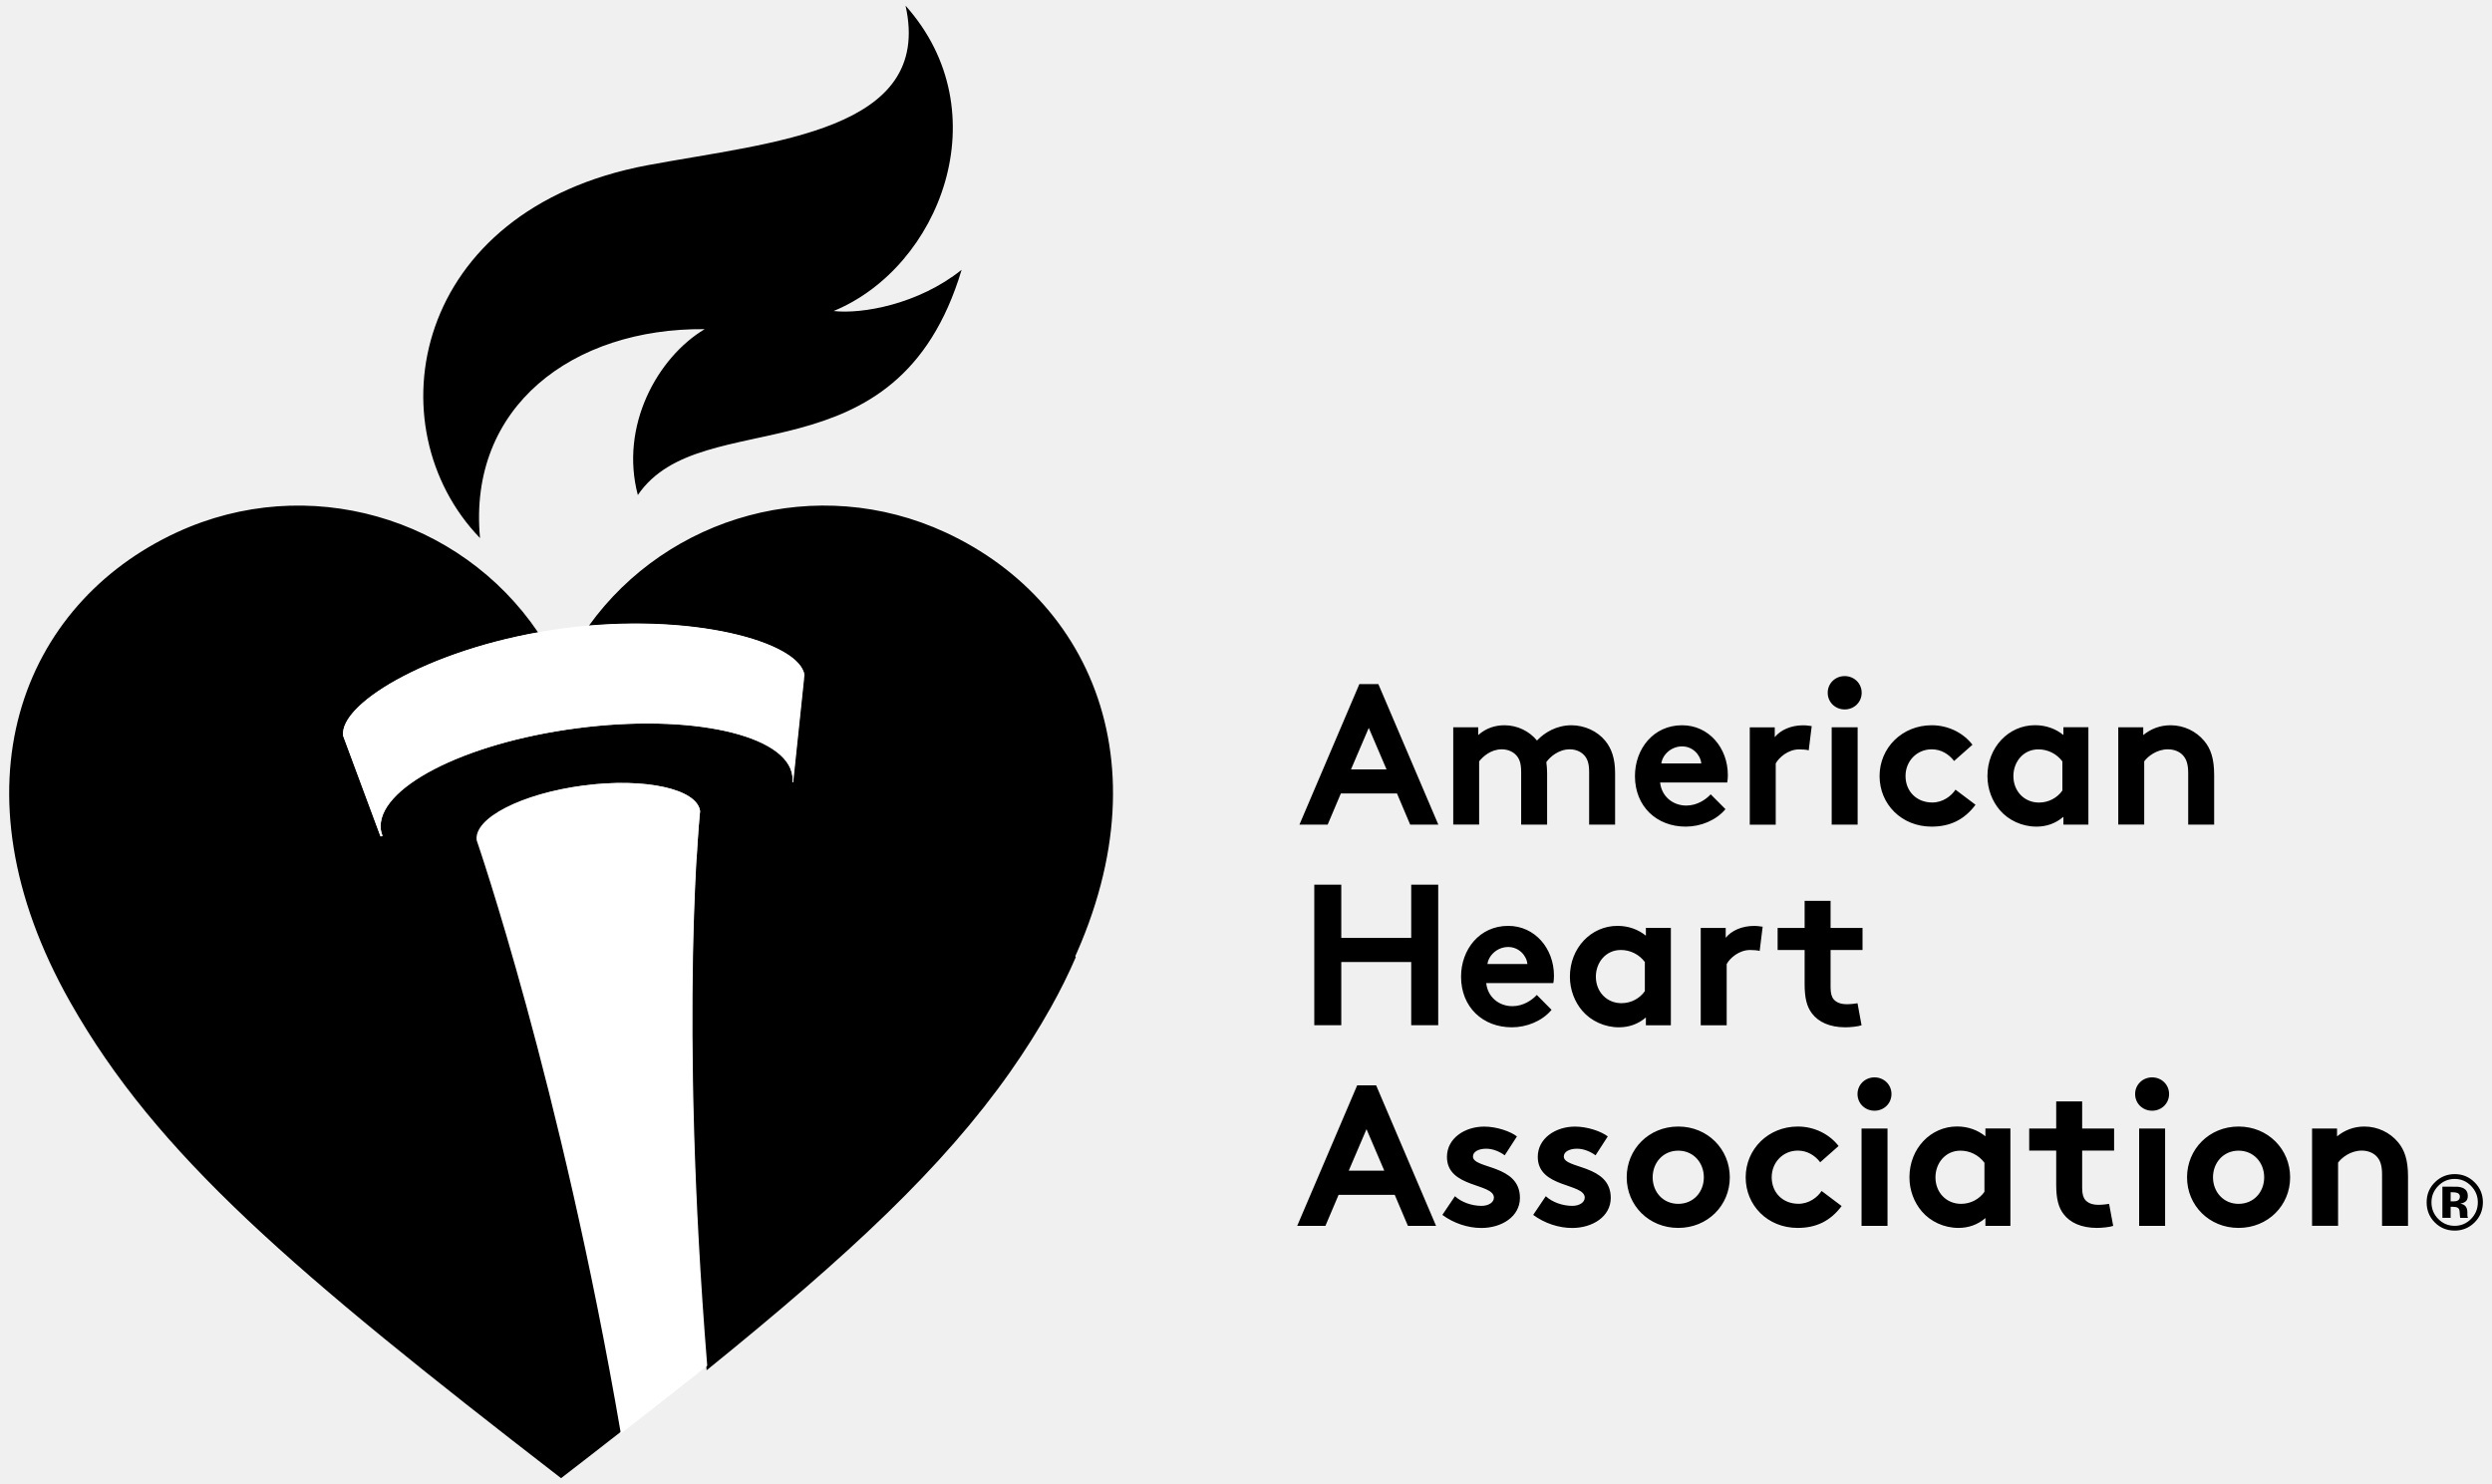
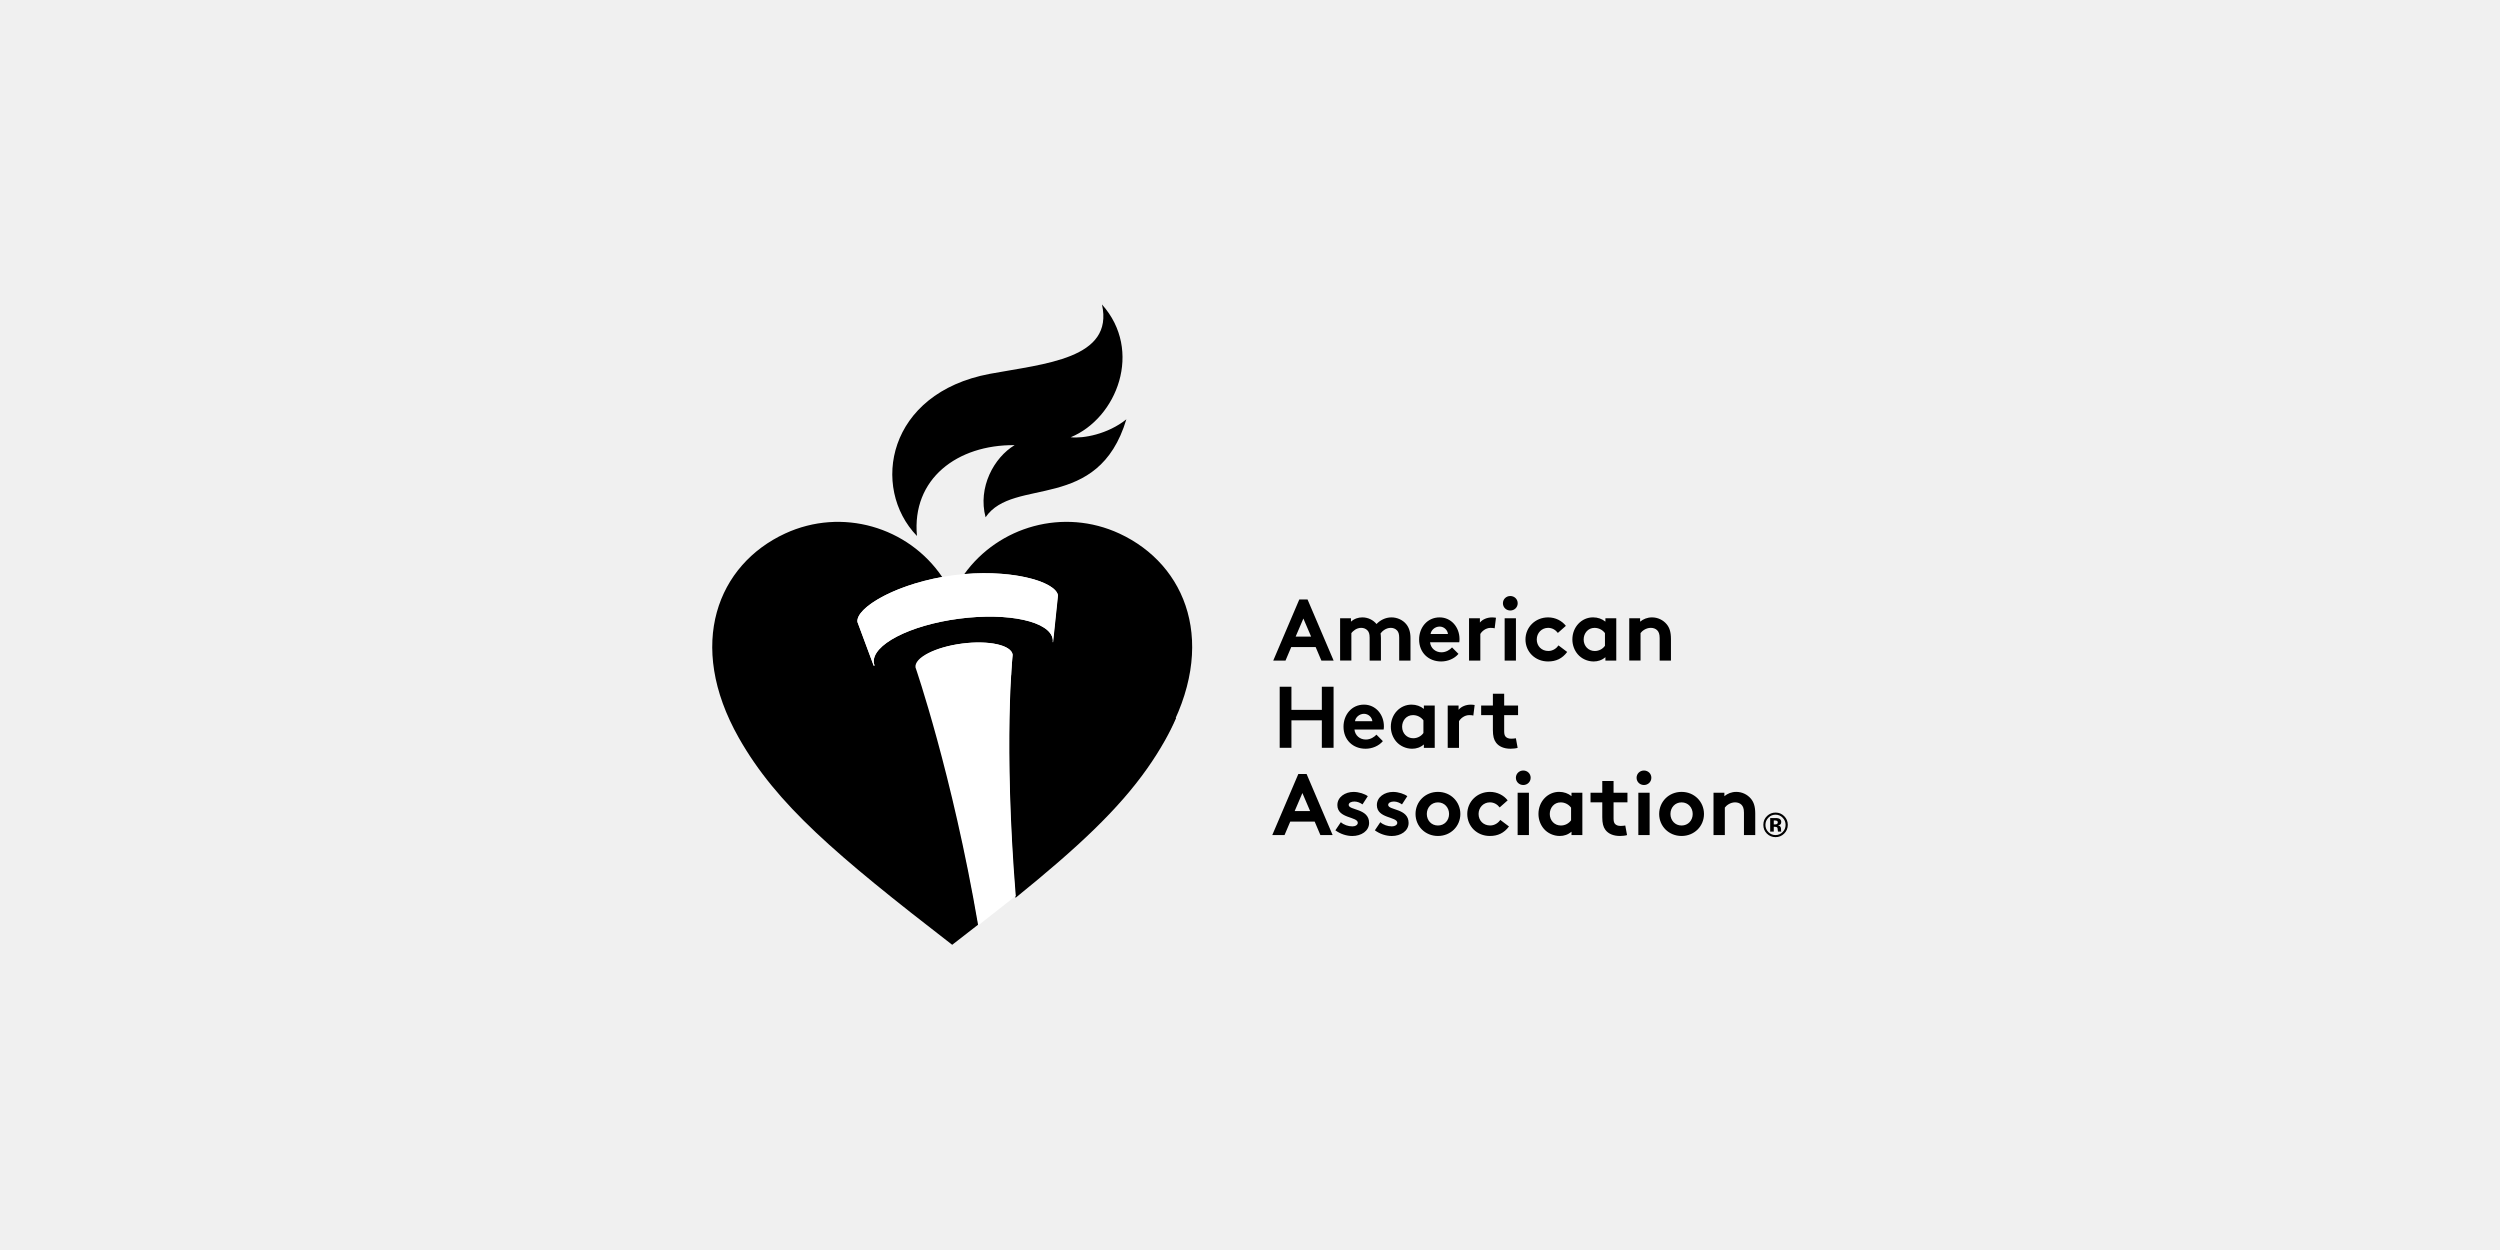
- <svg xmlns="http://www.w3.org/2000/svg" width="408" height="243">
-   <path d="M221.19 125.99h5.82l-2.91-6.8zm-8.44 9.04 9.81-23.01h3.11l9.82 23.01h-4.61l-2.16-5.1h-9.19l-2.16 5.1zm25.18 0v-15.94h4.09v1.28c1.24-1.12 2.75-1.61 4.29-1.61 2.16 0 4.09.99 5.33 2.5 1.27-1.35 3.27-2.5 5.63-2.5 2.19 0 4.29.99 5.56 2.56 1.02 1.25 1.6 2.89 1.6 5.26v8.45h-4.25v-8.61c0-1.45-.3-2.17-.79-2.73-.65-.72-1.57-.99-2.39-.99-1.83 0-3.27 1.28-3.83 2.1.07.53.13 1.12.13 1.78v8.45h-4.25v-8.61c0-1.45-.29-2.17-.79-2.73-.65-.72-1.57-.99-2.39-.99-1.8 0-3.11 1.22-3.7 1.97v10.35h-4.24m40.61-10.01c-.13-1.41-1.41-2.79-3.14-2.79-1.77 0-3.21 1.35-3.4 2.79zm3.96 7.49c-1.54 1.84-4.06 2.86-6.51 2.86-4.74 0-8.31-3.29-8.31-8.28 0-4.44 3.01-8.32 7.72-8.32 4.38 0 7.49 3.71 7.49 8.15 0 .43-.03.85-.1 1.22H271.8c.23 2.23 2.03 3.78 4.29 3.78 1.8 0 3.24-1.02 3.99-1.84zm13.63-9.63c-.29-.1-.92-.16-1.54-.16-1.86 0-3.34 1.35-3.86 2.3v10.03h-4.25V119.1h4.09v1.61c.95-1.18 2.68-1.94 4.61-1.94.62 0 .98.07 1.44.13zm3.76 12.16h4.25v-15.94h-4.25zm2.13-24.32c1.54 0 2.78 1.18 2.78 2.73s-1.24 2.73-2.78 2.73-2.78-1.18-2.78-2.73 1.24-2.73 2.78-2.73m21.42 21.07c-1.87 2.5-4.22 3.58-7.2 3.58-4.91 0-8.51-3.68-8.51-8.28 0-4.63 3.7-8.32 8.54-8.32 2.75 0 5.2 1.28 6.67 3.19l-3.01 2.66c-.85-1.12-2.13-1.91-3.66-1.91-2.45 0-4.29 1.94-4.29 4.37 0 2.5 1.8 4.34 4.38 4.34 1.73 0 3.11-1.05 3.8-2.1zm14.22-7.1a4.88 4.88 0 0 0-3.93-1.97c-2.49 0-4.09 2.07-4.09 4.37 0 2.5 1.8 4.34 4.19 4.34 1.6 0 3.01-.79 3.83-1.97zm4.26 10.35h-4.09v-1.28c-1.31 1.12-2.81 1.61-4.42 1.61-2.36 0-4.58-1.05-5.99-2.7-1.24-1.45-2.03-3.42-2.03-5.59 0-4.7 3.47-8.32 7.79-8.32 1.8 0 3.4.59 4.65 1.61v-1.28h4.09zm4.89 0v-15.94h4.09v1.28c1.21-.99 2.71-1.61 4.48-1.61 2.19 0 4.19.99 5.5 2.56 1.05 1.25 1.63 2.86 1.63 5.59v8.12h-4.25v-8.45c0-1.58-.36-2.4-.95-2.99-.56-.56-1.41-.89-2.39-.89-1.8 0-3.27 1.15-3.86 1.97v10.35h-4.25m-115.76 22.51H219.6v10.35h-4.42v-23.01h4.42v8.71h11.45v-8.71h4.42v23.01h-4.42zm19.02.33c-.13-1.41-1.41-2.79-3.14-2.79-1.77 0-3.21 1.35-3.4 2.79zm3.96 7.5c-1.54 1.84-4.06 2.86-6.51 2.86-4.74 0-8.31-3.29-8.31-8.29 0-4.44 3.01-8.32 7.72-8.32 4.38 0 7.49 3.72 7.49 8.15 0 .43-.03.85-.1 1.22h-10.99c.23 2.24 2.03 3.78 4.29 3.78 1.8 0 3.24-1.02 3.99-1.84zm15.27-7.83a4.88 4.88 0 0 0-3.93-1.97c-2.49 0-4.09 2.07-4.09 4.37 0 2.5 1.8 4.34 4.19 4.34 1.6 0 3.01-.79 3.83-1.97zm4.26 10.36h-4.09v-1.28c-1.31 1.12-2.81 1.61-4.42 1.61-2.35 0-4.58-1.05-5.99-2.7-1.24-1.45-2.03-3.42-2.03-5.59 0-4.7 3.47-8.32 7.79-8.32 1.8 0 3.4.59 4.65 1.61v-1.28h4.09zm14.54-12.17c-.3-.1-.92-.16-1.54-.16-1.87 0-3.34 1.35-3.86 2.3v10.03h-4.25v-15.94h4.09v1.61c.95-1.18 2.68-1.94 4.61-1.94.62 0 .98.07 1.44.13zm16.68 12.17c-.56.2-1.83.33-2.65.33-2.55 0-4.42-.86-5.49-2.3-.82-1.09-1.18-2.5-1.18-4.77v-5.59h-4.42v-3.61h4.42v-4.44h4.25v4.44h5.23v3.61h-5.23v6.08c0 .99.16 1.58.52 2.01.43.49 1.11.79 2.16.79.62 0 1.44-.1 1.73-.16zm-83.96 23.81h5.82l-2.91-6.8zm-8.44 9.04 9.82-23.01h3.11l9.81 23.01h-4.61l-2.16-5.09h-9.19l-2.16 5.09zm25.83-4.86c1.08.99 2.75 1.58 4.35 1.58 1.15 0 2.03-.56 2.03-1.35 0-2.4-7.69-1.54-7.69-6.67 0-3.06 2.95-4.96 6.09-4.96 2.06 0 4.32.79 5.37 1.61l-2 3.09c-.82-.59-1.9-1.08-3.04-1.08-1.18 0-2.16.46-2.16 1.28 0 2.07 7.69 1.25 7.69 6.77 0 3.06-2.98 4.93-6.32 4.93-2.19 0-4.51-.76-6.38-2.14zm14.87 0c1.08.99 2.75 1.58 4.35 1.58 1.14 0 2.03-.56 2.03-1.35 0-2.4-7.69-1.54-7.69-6.67 0-3.06 2.94-4.96 6.09-4.96 2.06 0 4.32.79 5.37 1.61l-2 3.09c-.82-.59-1.9-1.08-3.04-1.08-1.18 0-2.16.46-2.16 1.28 0 2.07 7.69 1.25 7.69 6.77 0 3.06-2.98 4.93-6.32 4.93-2.19 0-4.51-.76-6.38-2.14zm21.69 1.25c2.49 0 4.19-1.94 4.19-4.34s-1.7-4.37-4.19-4.37-4.19 1.97-4.19 4.37 1.7 4.34 4.19 4.34m0-12.66c4.81 0 8.44 3.71 8.44 8.32 0 4.6-3.63 8.28-8.44 8.28s-8.44-3.68-8.44-8.28c-.01-4.61 3.63-8.32 8.44-8.32m26.75 13.02c-1.87 2.5-4.22 3.58-7.2 3.58-4.91 0-8.51-3.68-8.51-8.28 0-4.63 3.7-8.32 8.54-8.32 2.75 0 5.2 1.28 6.67 3.19l-3.01 2.66c-.85-1.12-2.13-1.91-3.66-1.91-2.45 0-4.28 1.94-4.28 4.37 0 2.5 1.8 4.34 4.38 4.34 1.73 0 3.11-1.05 3.79-2.1zm3.26 3.25h4.25V184.8h-4.25zm2.12-24.32c1.54 0 2.78 1.18 2.78 2.73s-1.24 2.73-2.78 2.73-2.78-1.18-2.78-2.73 1.25-2.73 2.78-2.73m17.99 13.97a4.87 4.87 0 0 0-3.92-1.97c-2.49 0-4.09 2.07-4.09 4.37 0 2.5 1.8 4.34 4.19 4.34 1.6 0 3.01-.79 3.83-1.97v-4.77zm4.26 10.35h-4.09v-1.28c-1.31 1.12-2.81 1.61-4.42 1.61-2.36 0-4.58-1.05-5.99-2.7-1.24-1.45-2.03-3.42-2.03-5.59 0-4.7 3.47-8.32 7.79-8.32 1.8 0 3.4.59 4.65 1.61v-1.28h4.09zm16.83 0c-.56.2-1.83.33-2.65.33-2.55 0-4.42-.85-5.5-2.3-.82-1.09-1.18-2.5-1.18-4.77v-5.59h-4.42v-3.61h4.42v-4.44h4.25v4.44h5.23v3.61h-5.23v6.08c0 .99.16 1.58.52 2.01.43.49 1.11.79 2.16.79.62 0 1.44-.1 1.73-.16zm4.25 0h4.25V184.8h-4.25zm2.12-24.32c1.54 0 2.78 1.18 2.78 2.73s-1.24 2.73-2.78 2.73-2.78-1.18-2.78-2.73 1.25-2.73 2.78-2.73m14.16 20.71c2.49 0 4.19-1.94 4.19-4.34s-1.7-4.37-4.19-4.37-4.19 1.97-4.19 4.37c.01 2.4 1.71 4.34 4.19 4.34m0-12.66c4.81 0 8.44 3.71 8.44 8.32 0 4.6-3.63 8.28-8.44 8.28s-8.44-3.68-8.44-8.28c0-4.61 3.63-8.32 8.44-8.32m12.03 16.27V184.8h4.09v1.28c1.21-.99 2.71-1.61 4.48-1.61 2.19 0 4.19.99 5.5 2.56 1.05 1.25 1.64 2.86 1.64 5.59v8.12H390v-8.45c0-1.58-.36-2.4-.95-2.99-.56-.56-1.41-.89-2.39-.89-1.8 0-3.27 1.15-3.86 1.97v10.35h-4.26m23.78-5.39c-.18-.07-.44-.11-.77-.11h-.32v1.49h.52c.31 0 .56-.06.73-.19s.26-.33.26-.61a.6.6 0 0 0-.42-.58m-2.44 4.11v-5.13h1.42c.63 0 .98.01 1.05.01.4.03.74.12 1.01.26.45.25.68.66.68 1.22q0 .645-.36.93c-.24.19-.53.31-.88.34q.48.105.72.3c.3.24.45.63.45 1.15v.46l.01.15.04.15.05.14h-1.27c-.04-.16-.07-.4-.08-.71s-.04-.52-.08-.63a.62.62 0 0 0-.38-.38c-.1-.04-.25-.07-.46-.08l-.29-.02h-.28v1.81h-1.35zm-.69-5.25c-.73.75-1.1 1.65-1.1 2.68 0 1.07.37 1.98 1.12 2.73.74.75 1.64 1.12 2.68 1.12s1.94-.38 2.68-1.13c.74-.76 1.11-1.66 1.11-2.72 0-1.03-.37-1.92-1.1-2.68-.75-.77-1.64-1.15-2.69-1.15s-1.95.38-2.7 1.15m5.93 6c-.89.87-1.97 1.31-3.22 1.31-1.3 0-2.39-.45-3.27-1.34-.89-.89-1.33-1.99-1.33-3.29 0-1.35.48-2.47 1.44-3.37.9-.84 1.95-1.25 3.17-1.25 1.27 0 2.35.45 3.25 1.35q1.35 1.35 1.35 3.27c-.01 1.31-.47 2.42-1.39 3.32m-232.89-36.09c-11.35 20.05-27.87 36.18-56.45 59.17-4.6-57.43-1.16-90.47-1.16-90.47-.48-3.62-8.96-5.49-18.95-4.18s-17.7 5.31-17.22 8.92c0 .01 13.64 39.68 23.34 96.79-3.18 2.49-6.48 5.05-9.93 7.71-43.9-33.93-66.16-52.87-80.36-77.95-19.98-35.3-7.87-65.22 17.44-76.92 21.4-9.89 46.38-2.5 59.17 16.39-18.77 3.35-32.59 11.84-31.92 16.92l6.11 16.41.34-.04c-.12-.33-.23-.66-.28-1-.89-6.74 13.47-14.18 32.08-16.62s34.41 1.04 35.29 7.78c.05.34.03.69 0 1.04l.14-.02 1.84-17.46c-.67-5.08-16.28-9.73-35.31-8.1 13-18.08 37.42-25 58.4-15.3 25.3 11.71 37.41 41.63 17.43 76.93M136.48 50.93c17.39-7.16 27.34-32.6 11.78-50 4.59 20.51-21.64 22.29-42.22 26.12-38.69 7.25-44.99 42.88-27.45 61.06-2.02-21.56 15.25-34.42 36.78-34.21-7.77 4.66-13.93 15.89-10.94 27.16 10.49-15.41 42.4-1.5 53.01-36.88-7.07 5.66-16.3 7.28-20.96 6.75" />
-   <linearGradient id="a" x1="173.379" x2="114.546" y1="167.345" y2="167.345" gradientUnits="userSpaceOnUse">
-     <stop offset="0" style="stop-color:#000" />
-     <stop offset=".972" style="stop-color:#000" />
-   </linearGradient>
-   <path fill="url(#a)" d="M131.29 110.32c.16.32.26.63.3.96l-1.84 17.52-.14.02c-.4 4.25-6.47 8.65-15.6 11.84-.63 10.7-1.4 33.27.45 65.65v.12c.32 5.69.73 11.67 1.23 17.95 23.4-18.93 38.71-33.23 49.7-48.86 2.41-3.42 4.61-6.91 6.64-10.52 1.57-2.8 2.93-5.55 4.11-8.28z" />
-   <path fill="#FFF" d="M92.28 102.88c-20.86 2.75-36.82 12.16-36.1 17.62l6.11 16.47.34-.04c-.12-.33-.23-.66-.28-1-.89-6.76 13.48-14.23 32.08-16.67 18.61-2.45 34.41 1.05 35.3 7.81.05.34.03.69 0 1.04l.14-.02 1.84-17.52c-.72-5.47-18.58-10.44-39.43-7.69m23.51 120.76c-4.65-57.66-1.17-90.82-1.17-90.82-.48-3.63-9.06-5.51-19.16-4.19s-17.9 5.33-17.42 8.96c0 .01 13.79 39.83 23.61 97.16 5.01-3.89 9.72-7.59 14.14-11.11" />
+ <svg xmlns="http://www.w3.org/2000/svg" width="640" height="320" viewBox="0 0 640 320">
+   <svg x="0" y="0" width="640" height="320" viewBox="-266.693 -113.719 941.385 470.693">
+     <path d="M221.19 125.99h5.82l-2.91-6.8zm-8.44 9.04 9.81-23.01h3.11l9.82 23.01h-4.61l-2.16-5.1h-9.19l-2.16 5.1zm25.18 0v-15.94h4.09v1.28c1.24-1.12 2.75-1.61 4.29-1.61 2.16 0 4.09.99 5.33 2.5 1.27-1.35 3.27-2.5 5.63-2.5 2.19 0 4.29.99 5.56 2.56 1.02 1.25 1.6 2.89 1.6 5.26v8.45h-4.25v-8.61c0-1.45-.3-2.17-.79-2.73-.65-.72-1.57-.99-2.39-.99-1.83 0-3.27 1.28-3.83 2.1.07.53.13 1.12.13 1.78v8.45h-4.25v-8.61c0-1.45-.29-2.17-.79-2.73-.65-.72-1.57-.99-2.39-.99-1.8 0-3.11 1.22-3.7 1.97v10.35h-4.24m40.61-10.01c-.13-1.41-1.41-2.79-3.14-2.79-1.77 0-3.21 1.35-3.4 2.79zm3.96 7.49c-1.54 1.84-4.06 2.86-6.51 2.86-4.74 0-8.31-3.29-8.31-8.28 0-4.44 3.01-8.32 7.72-8.32 4.38 0 7.49 3.71 7.49 8.15 0 .43-.03.85-.1 1.22H271.8c.23 2.23 2.03 3.78 4.29 3.78 1.8 0 3.24-1.02 3.99-1.84zm13.63-9.63c-.29-.1-.92-.16-1.54-.16-1.86 0-3.34 1.35-3.86 2.3v10.03h-4.25V119.1h4.09v1.61c.95-1.18 2.68-1.94 4.61-1.94.62 0 .98.07 1.44.13zm3.76 12.16h4.25v-15.94h-4.25zm2.13-24.32c1.54 0 2.78 1.18 2.78 2.73s-1.24 2.73-2.78 2.73-2.78-1.18-2.78-2.73 1.24-2.73 2.78-2.73m21.42 21.07c-1.87 2.5-4.22 3.58-7.2 3.58-4.91 0-8.51-3.68-8.51-8.28 0-4.63 3.7-8.32 8.54-8.32 2.75 0 5.2 1.28 6.67 3.19l-3.01 2.66c-.85-1.12-2.13-1.91-3.66-1.91-2.45 0-4.29 1.94-4.29 4.37 0 2.5 1.8 4.34 4.38 4.34 1.73 0 3.11-1.05 3.8-2.1zm14.22-7.1a4.88 4.88 0 0 0-3.93-1.97c-2.49 0-4.09 2.07-4.09 4.37 0 2.5 1.8 4.34 4.19 4.34 1.6 0 3.01-.79 3.83-1.97zm4.26 10.35h-4.09v-1.28c-1.31 1.12-2.81 1.61-4.42 1.61-2.36 0-4.58-1.05-5.99-2.7-1.24-1.45-2.03-3.42-2.03-5.59 0-4.7 3.47-8.32 7.79-8.32 1.8 0 3.4.59 4.65 1.61v-1.28h4.09zm4.89 0v-15.94h4.09v1.28c1.21-.99 2.71-1.61 4.48-1.61 2.19 0 4.19.99 5.5 2.56 1.05 1.25 1.63 2.86 1.63 5.59v8.12h-4.25v-8.45c0-1.58-.36-2.4-.95-2.99-.56-.56-1.41-.89-2.39-.89-1.8 0-3.27 1.15-3.86 1.97v10.35h-4.25m-115.76 22.51H219.6v10.35h-4.42v-23.01h4.42v8.71h11.45v-8.71h4.42v23.01h-4.42zm19.02.33c-.13-1.41-1.41-2.79-3.14-2.79-1.77 0-3.21 1.35-3.4 2.79zm3.96 7.5c-1.54 1.84-4.06 2.86-6.51 2.86-4.74 0-8.31-3.29-8.31-8.29 0-4.44 3.01-8.32 7.72-8.32 4.38 0 7.49 3.72 7.49 8.15 0 .43-.03.85-.1 1.22h-10.99c.23 2.24 2.03 3.78 4.29 3.78 1.8 0 3.24-1.02 3.99-1.84zm15.27-7.83a4.88 4.88 0 0 0-3.93-1.97c-2.49 0-4.09 2.07-4.09 4.37 0 2.5 1.8 4.34 4.19 4.34 1.6 0 3.01-.79 3.83-1.97zm4.26 10.36h-4.09v-1.28c-1.31 1.12-2.81 1.61-4.42 1.61-2.35 0-4.58-1.05-5.99-2.7-1.24-1.45-2.03-3.42-2.03-5.59 0-4.7 3.47-8.32 7.79-8.32 1.8 0 3.4.59 4.65 1.61v-1.28h4.09zm14.54-12.17c-.3-.1-.92-.16-1.54-.16-1.87 0-3.34 1.35-3.86 2.3v10.03h-4.25v-15.94h4.09v1.61c.95-1.18 2.68-1.94 4.61-1.94.62 0 .98.07 1.44.13zm16.68 12.17c-.56.2-1.83.33-2.65.33-2.55 0-4.42-.86-5.49-2.3-.82-1.09-1.18-2.5-1.18-4.77v-5.59h-4.42v-3.61h4.42v-4.44h4.25v4.44h5.23v3.61h-5.23v6.08c0 .99.16 1.58.52 2.01.43.49 1.11.79 2.16.79.62 0 1.44-.1 1.73-.16zm-83.96 23.81h5.82l-2.91-6.8zm-8.44 9.04 9.82-23.01h3.11l9.81 23.01h-4.61l-2.16-5.09h-9.19l-2.16 5.09zm25.83-4.86c1.08.99 2.75 1.58 4.35 1.58 1.15 0 2.03-.56 2.03-1.35 0-2.4-7.69-1.54-7.69-6.67 0-3.06 2.95-4.96 6.09-4.96 2.06 0 4.32.79 5.37 1.61l-2 3.09c-.82-.59-1.9-1.08-3.04-1.08-1.18 0-2.16.46-2.16 1.28 0 2.07 7.69 1.25 7.69 6.77 0 3.06-2.98 4.93-6.32 4.93-2.19 0-4.51-.76-6.38-2.14zm14.87 0c1.08.99 2.75 1.58 4.35 1.58 1.14 0 2.03-.56 2.03-1.35 0-2.4-7.69-1.54-7.69-6.67 0-3.06 2.94-4.96 6.09-4.96 2.06 0 4.32.79 5.37 1.61l-2 3.09c-.82-.59-1.9-1.08-3.04-1.08-1.18 0-2.16.46-2.16 1.28 0 2.07 7.69 1.25 7.69 6.77 0 3.06-2.98 4.93-6.32 4.93-2.19 0-4.51-.76-6.38-2.14zm21.69 1.25c2.49 0 4.19-1.94 4.19-4.34s-1.7-4.37-4.19-4.37-4.19 1.97-4.19 4.37 1.7 4.34 4.19 4.34m0-12.66c4.81 0 8.44 3.71 8.44 8.32 0 4.6-3.63 8.28-8.44 8.28s-8.44-3.68-8.44-8.28c-.01-4.61 3.63-8.32 8.44-8.32m26.75 13.02c-1.87 2.5-4.22 3.58-7.2 3.58-4.91 0-8.51-3.68-8.51-8.28 0-4.63 3.7-8.32 8.54-8.32 2.75 0 5.2 1.28 6.67 3.19l-3.01 2.66c-.85-1.12-2.13-1.91-3.66-1.91-2.45 0-4.28 1.94-4.28 4.37 0 2.5 1.8 4.34 4.38 4.34 1.73 0 3.11-1.05 3.79-2.1zm3.26 3.25h4.25V184.8h-4.25zm2.12-24.32c1.54 0 2.78 1.18 2.78 2.73s-1.24 2.73-2.78 2.73-2.78-1.18-2.78-2.73 1.25-2.73 2.78-2.73m17.99 13.97a4.87 4.87 0 0 0-3.92-1.97c-2.49 0-4.09 2.07-4.09 4.37 0 2.5 1.8 4.34 4.19 4.34 1.6 0 3.01-.79 3.83-1.97v-4.77zm4.26 10.35h-4.09v-1.28c-1.31 1.12-2.81 1.61-4.42 1.61-2.36 0-4.58-1.05-5.99-2.7-1.24-1.45-2.03-3.42-2.03-5.59 0-4.7 3.47-8.32 7.79-8.32 1.8 0 3.4.59 4.65 1.61v-1.28h4.09zm16.83 0c-.56.2-1.83.33-2.65.33-2.55 0-4.42-.85-5.5-2.3-.82-1.09-1.18-2.5-1.18-4.77v-5.59h-4.42v-3.61h4.42v-4.44h4.25v4.44h5.23v3.61h-5.23v6.08c0 .99.16 1.58.52 2.01.43.49 1.11.79 2.16.79.62 0 1.44-.1 1.73-.16zm4.25 0h4.25V184.8h-4.25zm2.12-24.32c1.54 0 2.78 1.18 2.78 2.73s-1.24 2.73-2.78 2.73-2.78-1.18-2.78-2.73 1.25-2.73 2.78-2.73m14.16 20.71c2.49 0 4.19-1.94 4.19-4.34s-1.7-4.37-4.19-4.37-4.19 1.97-4.19 4.37c.01 2.4 1.71 4.34 4.19 4.34m0-12.66c4.81 0 8.44 3.71 8.44 8.32 0 4.6-3.63 8.28-8.44 8.28s-8.44-3.68-8.44-8.28c0-4.61 3.63-8.32 8.44-8.32m12.03 16.27V184.8h4.09v1.28c1.21-.99 2.71-1.61 4.48-1.61 2.19 0 4.19.99 5.5 2.56 1.05 1.25 1.64 2.86 1.64 5.59v8.12H390v-8.45c0-1.58-.36-2.4-.95-2.99-.56-.56-1.41-.89-2.39-.89-1.8 0-3.27 1.15-3.86 1.97v10.35h-4.26m23.78-5.39c-.18-.07-.44-.11-.77-.11h-.32v1.49h.52c.31 0 .56-.06.73-.19s.26-.33.26-.61a.6.6 0 0 0-.42-.58m-2.44 4.11v-5.13h1.42c.63 0 .98.01 1.05.01.4.03.74.12 1.01.26.45.25.68.66.68 1.22q0 .645-.36.93c-.24.19-.53.31-.88.34q.48.105.72.3c.3.24.45.63.45 1.15v.46l.01.15.04.15.05.14h-1.27c-.04-.16-.07-.4-.08-.71s-.04-.52-.08-.63a.62.62 0 0 0-.38-.38c-.1-.04-.25-.07-.46-.08l-.29-.02h-.28v1.81h-1.35zm-.69-5.25c-.73.75-1.1 1.65-1.1 2.68 0 1.07.37 1.98 1.12 2.73.74.75 1.64 1.12 2.68 1.12s1.94-.38 2.68-1.13c.74-.76 1.11-1.66 1.11-2.72 0-1.03-.37-1.92-1.1-2.68-.75-.77-1.64-1.15-2.69-1.15s-1.95.38-2.7 1.15m5.93 6c-.89.87-1.97 1.31-3.22 1.31-1.3 0-2.39-.45-3.27-1.34-.89-.89-1.33-1.99-1.33-3.29 0-1.35.48-2.47 1.44-3.37.9-.84 1.95-1.25 3.17-1.25 1.27 0 2.35.45 3.25 1.35q1.35 1.35 1.35 3.27c-.01 1.31-.47 2.42-1.39 3.32m-232.89-36.09c-11.35 20.05-27.87 36.18-56.45 59.17-4.6-57.43-1.16-90.47-1.16-90.47-.48-3.62-8.96-5.49-18.95-4.18s-17.7 5.31-17.22 8.92c0 .01 13.64 39.68 23.34 96.79-3.18 2.49-6.48 5.05-9.93 7.71-43.9-33.93-66.16-52.87-80.36-77.95-19.98-35.3-7.87-65.22 17.44-76.92 21.4-9.89 46.38-2.5 59.17 16.39-18.77 3.35-32.59 11.84-31.92 16.92l6.11 16.41.34-.04c-.12-.33-.23-.66-.28-1-.89-6.74 13.47-14.18 32.08-16.62s34.41 1.04 35.29 7.78c.05.34.03.69 0 1.04l.14-.02 1.84-17.46c-.67-5.08-16.28-9.73-35.31-8.1 13-18.08 37.42-25 58.4-15.3 25.3 11.71 37.41 41.63 17.43 76.93M136.48 50.93c17.39-7.16 27.34-32.6 11.78-50 4.59 20.51-21.64 22.29-42.22 26.12-38.69 7.25-44.99 42.88-27.45 61.06-2.02-21.56 15.25-34.42 36.78-34.21-7.77 4.66-13.93 15.89-10.94 27.16 10.49-15.41 42.4-1.5 53.01-36.88-7.07 5.66-16.3 7.28-20.96 6.75" />
+     <linearGradient id="a" x1="173.379" x2="114.546" y1="167.345" y2="167.345" gradientUnits="userSpaceOnUse">
+       <stop offset="0" style="stop-color:#000" />
+       <stop offset=".972" style="stop-color:#000" />
+     </linearGradient>
+     <path fill="url(#a)" d="M131.29 110.32c.16.32.26.63.3.96l-1.84 17.52-.14.02c-.4 4.25-6.47 8.65-15.6 11.84-.63 10.7-1.4 33.27.45 65.65v.12c.32 5.69.73 11.67 1.23 17.95 23.4-18.93 38.71-33.23 49.7-48.86 2.41-3.42 4.61-6.91 6.64-10.52 1.57-2.8 2.93-5.55 4.11-8.28z" />
+     <path fill="#FFF" d="M92.28 102.88c-20.86 2.75-36.82 12.16-36.1 17.62l6.11 16.47.34-.04c-.12-.33-.23-.66-.28-1-.89-6.76 13.48-14.23 32.08-16.67 18.61-2.45 34.41 1.05 35.3 7.81.05.34.03.69 0 1.04l.14-.02 1.84-17.52c-.72-5.47-18.58-10.44-39.43-7.69m23.51 120.76c-4.65-57.66-1.17-90.82-1.17-90.82-.48-3.63-9.06-5.51-19.16-4.19s-17.9 5.33-17.42 8.96c0 .01 13.79 39.83 23.61 97.16 5.01-3.89 9.72-7.59 14.14-11.11" />
+   </svg>
</svg>
